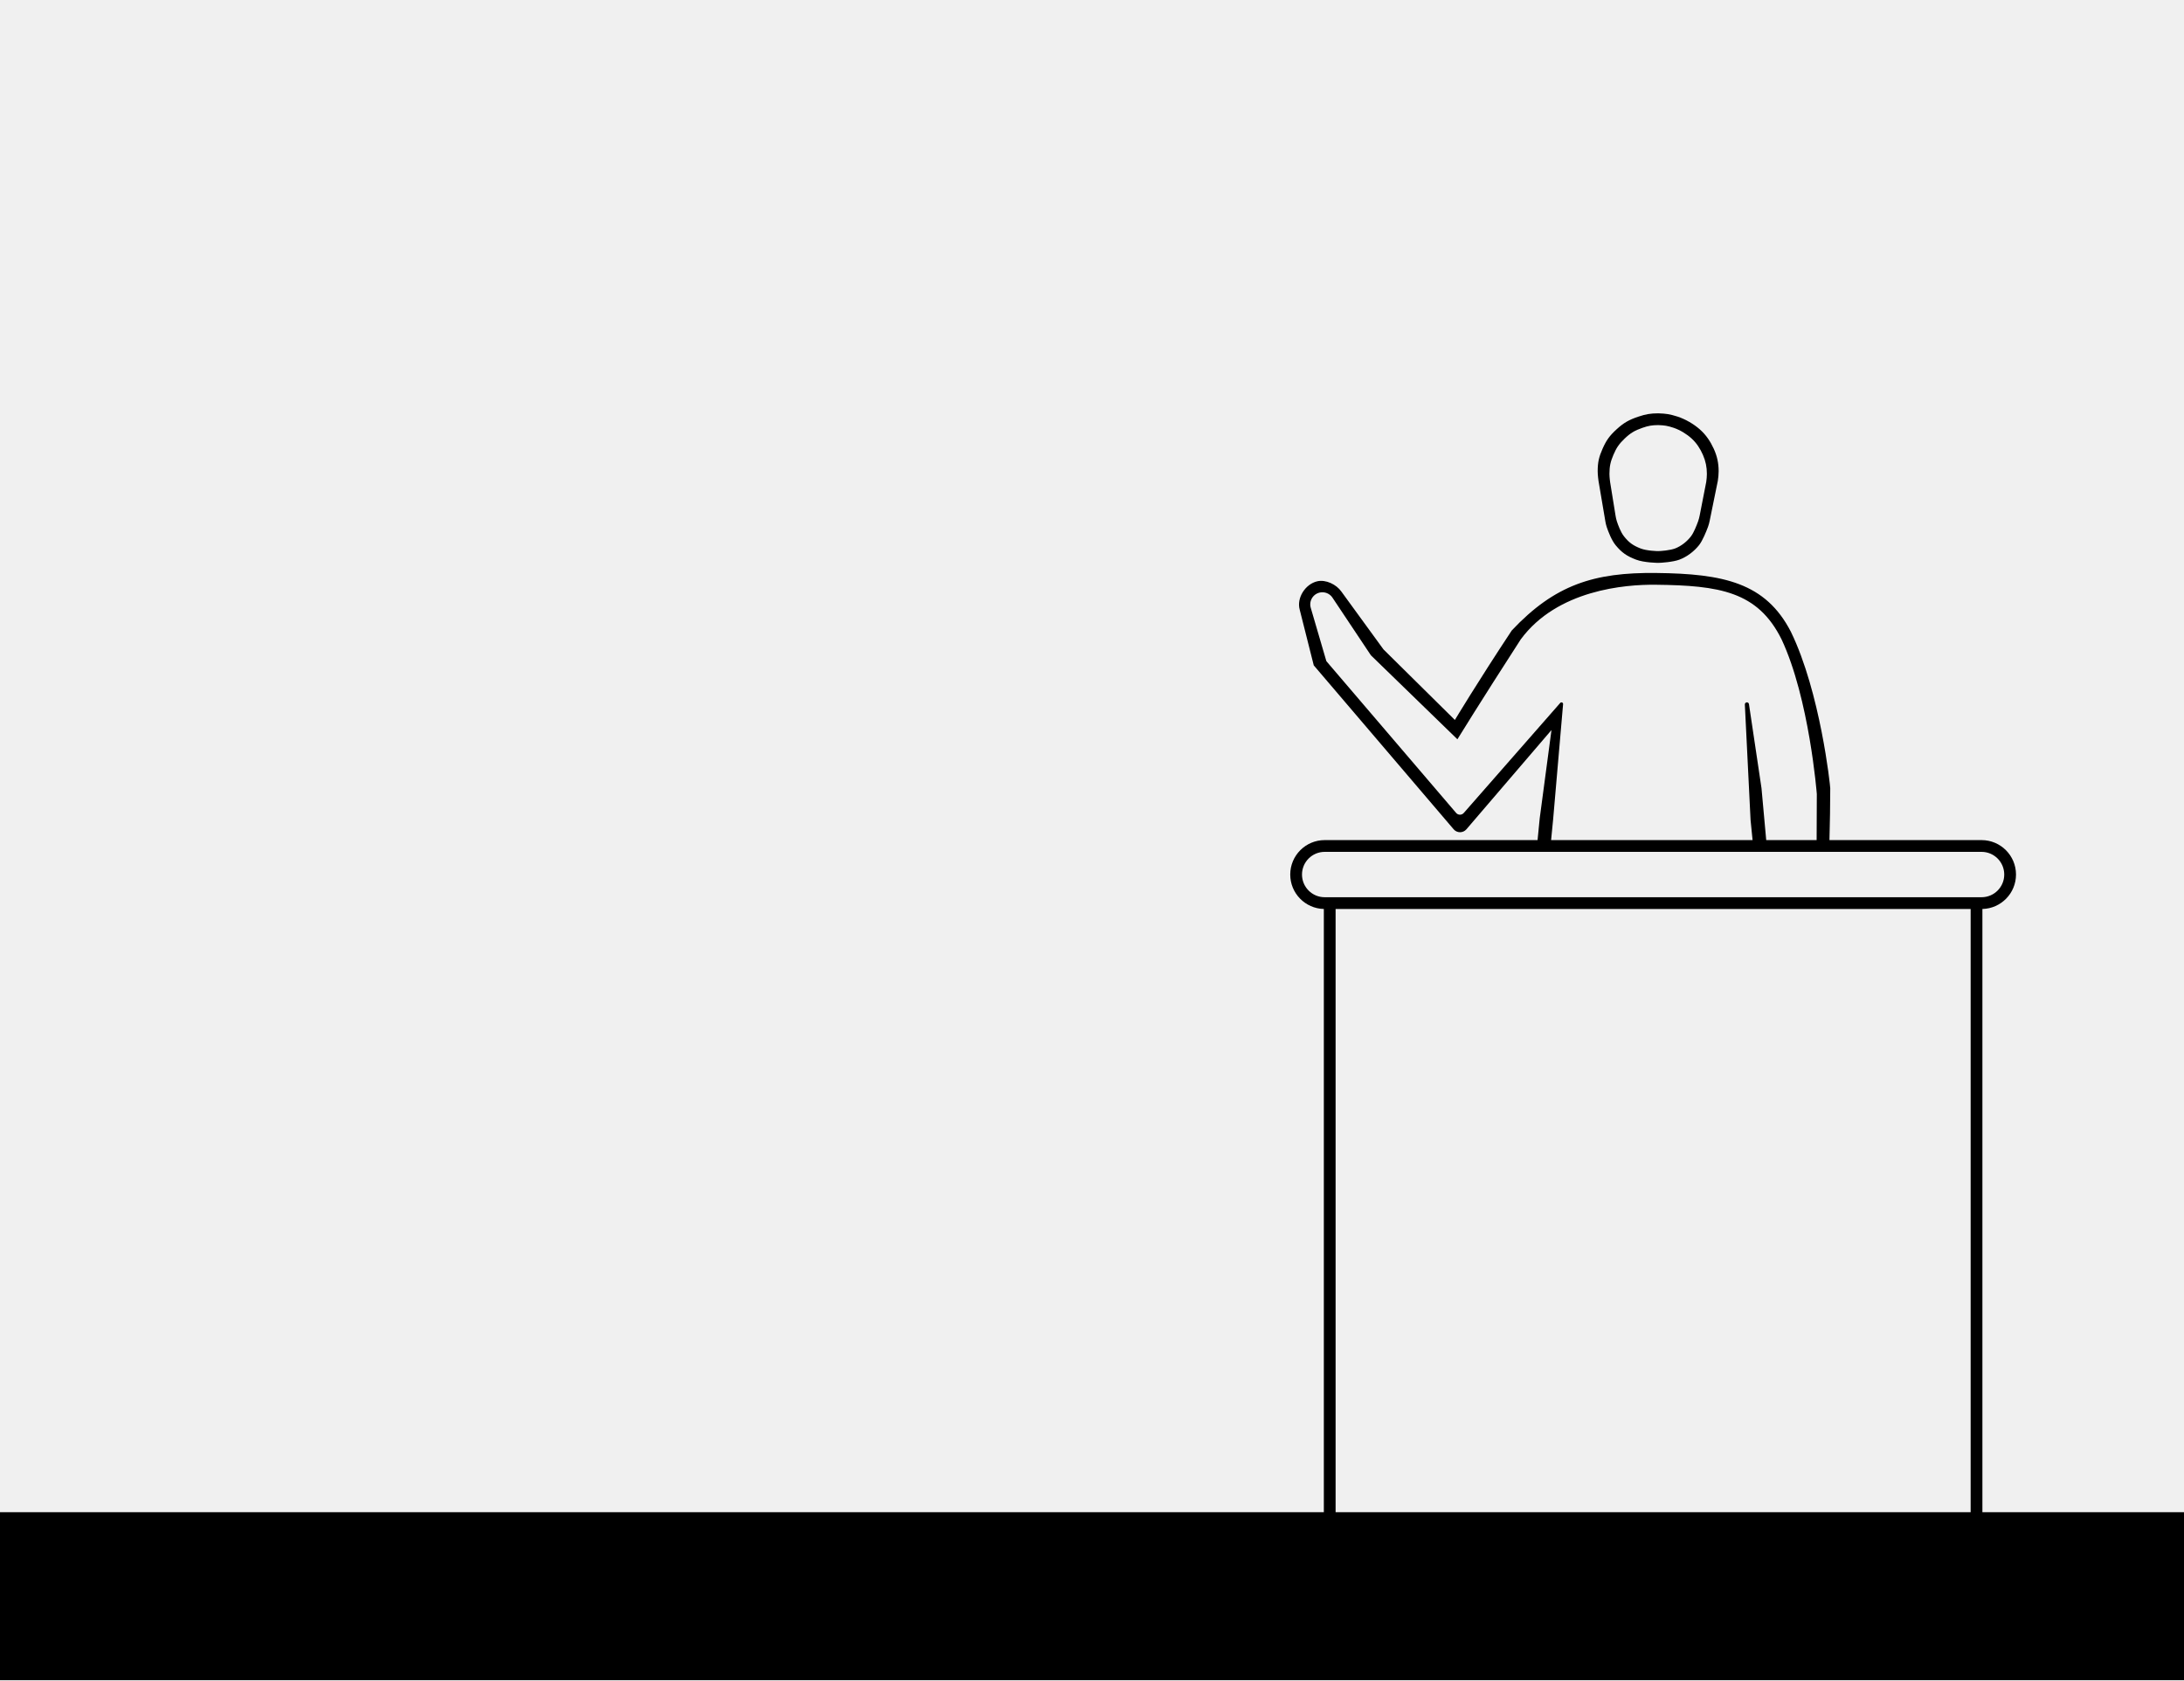
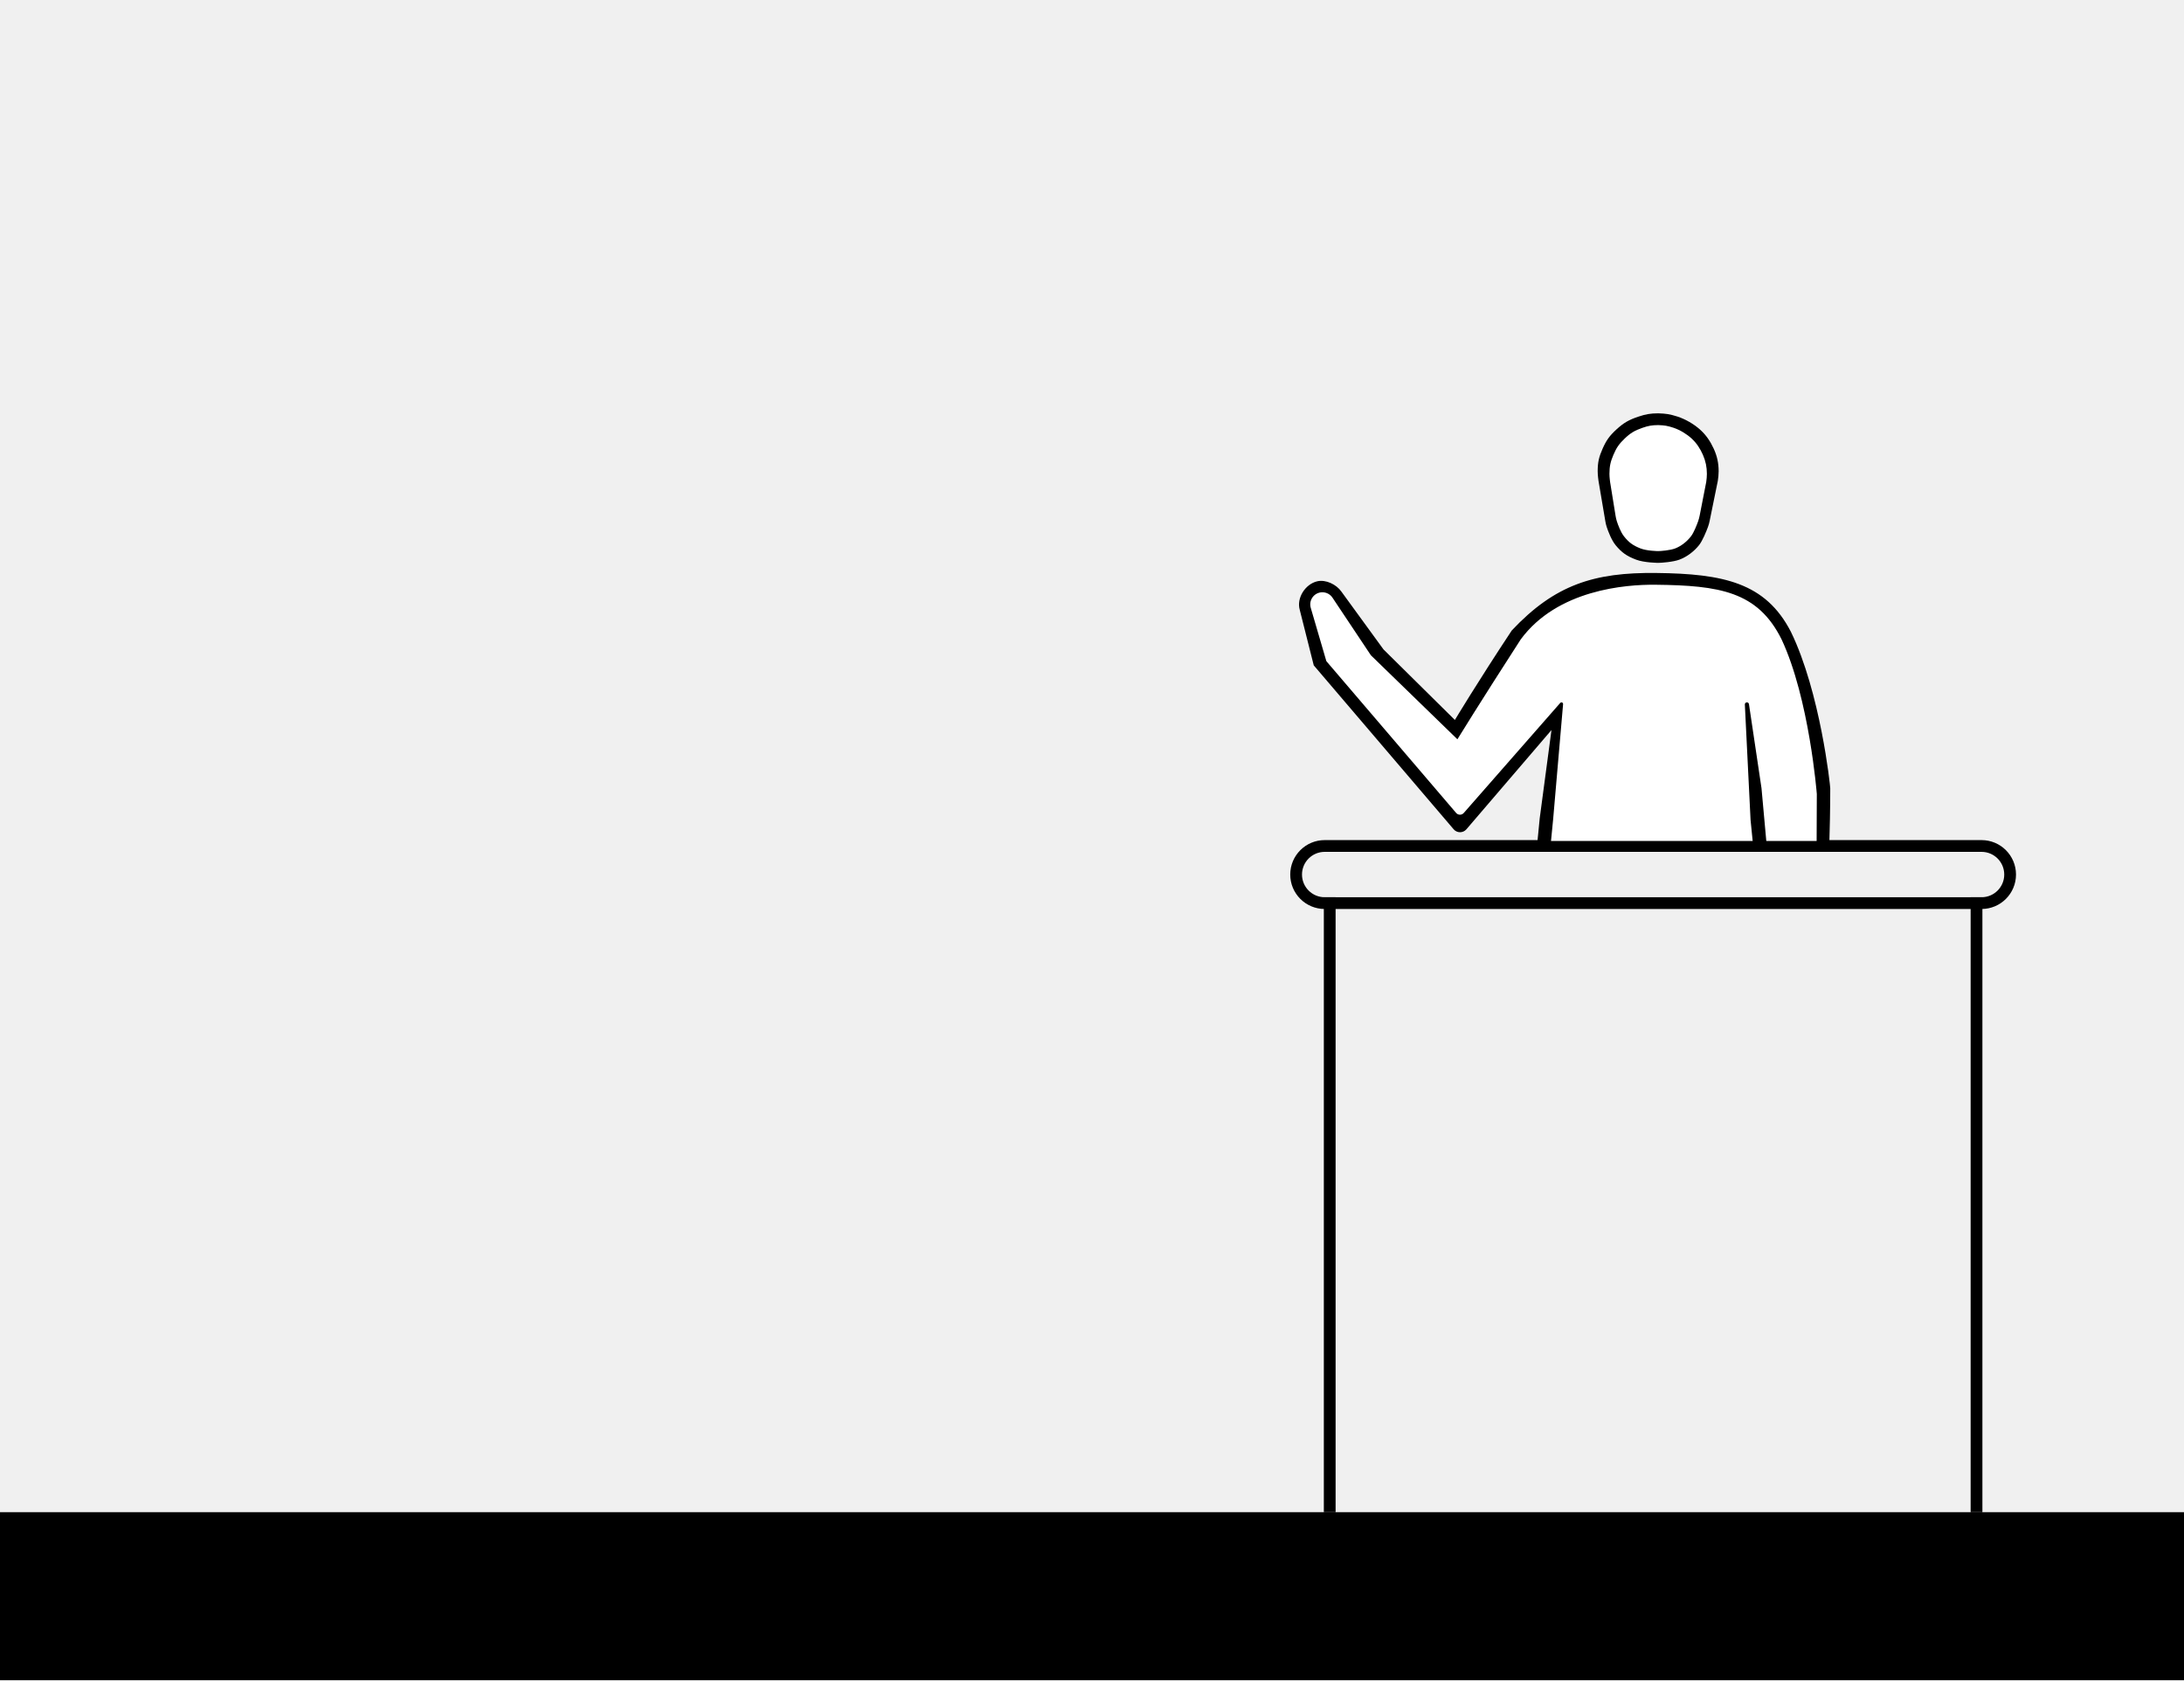
<svg xmlns="http://www.w3.org/2000/svg" width="1300" height="1000" viewBox="0 0 1300 1000" fill="none">
-   <path fill-rule="evenodd" clip-rule="evenodd" d="M987 335c1.842-.004 8.88-.506 12.649-1.914 4.511-1.684 8.751-4.937 11.671-8.613 2.11-2.652 4.28-8.036 5.32-10.829a25.09 25.09 0 0 0 1.01-3.617l4.86-23.833c.29-1.783.49-3.939.49-5.742 0-4.783-.91-9.015-2.92-13.398-2.01-4.383-4.59-8.232-8.27-11.484-3.68-3.252-8.52-6.048-13.262-7.625-4.737-1.466-6.585-1.778-11.548-1.945-4.624.038-7.296.483-11.676 1.945-5.64 1.883-8.779 3.629-13.135 7.625-4.085 3.749-6.038 6.446-8.27 11.484-2.173 4.905-2.899 8.047-2.919 13.398-.008 2.25.487 5.742.487 5.742l4.093 24.154c.19 1.122.439 2.231.801 3.31.884 2.63 2.832 7.831 5.322 10.853 3.679 4.466 6.714 6.496 12.162 8.575C978.699 334.931 987 335 987 335Zm0-7c1.484-.004 7.153-.427 10.189-1.613 3.631-1.419 7.051-4.16 9.401-7.258 1.65-2.168 3.34-6.503 4.21-8.91.4-1.135.7-2.302.93-3.486l3.88-19.862c.23-1.502.39-3.319.39-4.839 0-4.03-.73-7.596-2.35-11.29-1.62-3.694-3.7-6.937-6.66-9.677-2.97-2.741-6.87-5.097-10.688-6.426-3.815-1.236-5.304-1.498-9.302-1.639-3.725.032-5.878.407-9.405 1.639-4.544 1.587-7.073 3.058-10.581 6.426-3.292 3.159-4.864 5.431-6.663 9.677-1.75 4.134-2.335 6.781-2.351 11.29-.007 1.896.392 4.839.392 4.839l3.265 20.155c.174 1.079.403 2.145.741 3.184.739 2.271 2.275 6.477 4.224 8.951 2.963 3.764 5.408 5.474 9.797 7.226C980.313 327.942 987 328 987 328Zm102.43 141.162c0-1.662-5.91-57.127-23.43-93.162-15.05-29.175-40.06-34.545-80.183-34.979-36.975-.426-60.317 6.979-85.944 34.197C879.5 406 866 428.5 866 428.5l-42.5-42-25.047-34.394c-2.992-4.281-9.286-7.313-14.375-6.135-7.119 1.649-12.415 9.915-10.427 16.948L782 396l83.242 97.535a5 5 0 0 0 7.594.066L923.5 434.5l-7 52.5-1.279 13H788.5c-11.322 0-20.5 9.178-20.5 20.5 0 11.155 8.909 20.229 20 20.494V900H0v100h1300V900h-120V540.994c11.09-.265 20-9.339 20-20.494 0-11.322-9.18-20.5-20.5-20.5h-90.54c.28-10.498.47-21.054.47-30.838Zm-8.1 30.838.11-27.529h-.01s-4.44-56.684-20.98-91.956c-14.2-28.557-36.99-32.069-74.96-32.494-17.99-.213-58.49 2.979-80.27 32.494C881 418.021 867.5 440 867.5 440L816 390l-22.857-34.285a7.22 7.22 0 0 0-6.007-3.215c-4.816 0-8.282 4.626-6.929 9.248L789.5 393.5l77.233 90.32a3 3 0 0 0 4.561.023l57.416-65.487a.97.97 0 0 1 1.699.717L924.5 487.5l-1.23 12.5h119.93l-1.2-12-3.4-68.664a1.235 1.235 0 0 1 1.24-1.324c.61.005 1.13.462 1.21 1.07l7.46 50.009 2.81 30.909h30.01Zm91.67 41v359H795V541h378Zm6.5-7c7.46 0 13.5-6.044 13.5-13.5s-6.04-13.5-13.5-13.5h-391c-7.456 0-13.5 6.044-13.5 13.5s6.044 13.5 13.5 13.5h391Z" fill="#000" />
+   <path d="M0 900H1300V1000H0V900Z" fill="black" />
+   <path d="M788 534H795V900H788V534Z" fill="black" />
+   <path d="M1173 534H1180V900H1173V534Z" fill="black" />
+   <path fill-rule="evenodd" clip-rule="evenodd" d="M788.5 500C777.178 500 768 509.178 768 520.5C768 531.822 777.178 541 788.5 541H1179.5C1190.82 541 1200 531.822 1200 520.5C1200 509.178 1190.82 500 1179.5 500H788.5ZM788.5 507C781.044 507 775 513.044 775 520.5C775 527.956 781.044 534 788.5 534H984H1179.5C1186.96 534 1193 527.956 1193 520.5C1193 513.044 1186.96 507 1179.5 507H788.5Z" fill="black" />
+   <path d="M1061 375.996C1078.53 412.031 1084.5 470 1084.5 470C1084.5 481.495 1084.87 488.22 1084.5 500.5H921L922.82 484L927.5 423.5L872.5 486.996C870.484 489.308 866.881 489.277 864.906 486.93L787.5 396L778 365.5C776.013 358.468 776.883 352.649 784.002 351C789.091 349.822 791.509 350.22 794.502 354.5L818.502 388.5L867.502 434.496C867.502 434.496 887.128 406.778 907.502 375.996C932 353.5 948.027 346.542 985.002 346.967C1025.12 347.402 1049.33 352 1061 375.996Z" fill="white" />
+   <path d="M1066 376C1083.52 412.035 1089.43 467.5 1089.43 469.163C1089.43 480.657 1089.17 493.22 1088.8 505.5H1081.31L1081.44 472.471H1081.43C1081.43 472.471 1076.99 415.787 1060.45 380.515C1046.25 351.958 1023.46 348.446 985.489 348.021C967.499 347.808 926.999 351 905.219 380.515C880.999 418.021 867.499 440 867.499 440L815.999 390L793.143 355.715C791.804 353.707 789.55 352.5 787.135 352.5C782.319 352.5 778.853 357.126 780.206 361.748L789.499 393.5L866.733 483.82C867.923 485.227 870.089 485.239 871.294 483.843L928.71 418.356C928.894 418.143 929.161 418.021 929.443 418.021C930.011 418.021 930.457 418.507 930.409 419.073L924.499 487.5L922.729 505.5H914.68L916.499 487L923.499 434.5L872.835 493.601C870.819 495.913 867.216 495.882 865.241 493.535L781.999 396L773.65 362.919C771.663 355.886 776.958 347.62 784.078 345.971C789.166 344.793 795.46 347.825 798.453 352.106L823.499 386.5L865.999 428.5C865.999 428.5 879.499 406 899.873 375.218C925.499 348 948.841 340.595 985.816 341.021C1025.94 341.455 1050.95 346.825 1066 376Z" fill="black" />
+   <path d="M1038.6 419.336L1042 488L1043.75 505.5H1051.82L1048.51 469.091L1041.05 419.082C1040.97 418.474 1040.45 418.017 1039.84 418.012C1039.12 418.006 1038.55 418.618 1038.6 419.336Z" fill="black" />
+   <path d="M999.649 333.086C995.88 334.494 988.842 334.996 987 335C987 335 978.699 334.931 973.865 333.086C968.417 331.007 965.382 328.977 961.703 324.511C959.213 321.489 957.265 316.288 956.381 313.658C956.019 312.579 955.77 311.47 955.58 310.348L951.487 286.194C951.487 286.194 950.992 282.702 951 280.452C951.02 275.101 951.746 271.959 953.919 267.054C956.151 262.016 958.103 259.319 962.189 255.57C966.545 251.574 969.684 249.828 975.324 247.945C979.704 246.483 982.376 246.038 987 246C991.963 246.167 993.811 246.478 998.548 247.945C1003.29 249.522 1008.13 252.318 1011.81 255.57C1015.49 258.822 1018.07 262.671 1020.08 267.054C1022.09 271.437 1023 275.669 1023 280.452C1023 282.255 1022.8 284.411 1022.51 286.194L1017.65 310.027C1017.4 311.256 1017.07 312.468 1016.64 313.644C1015.6 316.437 1013.43 321.821 1011.32 324.473C1008.4 328.149 1004.16 331.402 999.649 333.086Z" fill="black" />
+   <path d="M997.189 326.387C994.153 327.573 988.484 327.996 987 328C987 328 980.313 327.942 976.419 326.387C972.03 324.635 969.585 322.925 966.622 319.161C964.673 316.687 963.137 312.481 962.398 310.21C962.06 309.171 961.831 308.105 961.657 307.026L958.392 286.871C958.392 286.871 957.993 283.928 958 282.032C958.016 277.523 958.601 274.876 960.351 270.742C962.15 266.496 963.722 264.224 967.014 261.065C970.522 257.697 973.051 256.226 977.595 254.639C981.122 253.407 983.275 253.032 987 253C990.998 253.141 992.487 253.403 996.302 254.639C1000.12 255.968 1004.02 258.324 1006.99 261.065C1009.95 263.805 1012.03 267.048 1013.65 270.742C1015.27 274.436 1016 278.002 1016 282.032C1016 283.552 1015.84 285.369 1015.61 286.871L1011.73 306.733C1011.5 307.917 1011.2 309.084 1010.8 310.219C1009.93 312.626 1008.24 316.961 1006.59 319.129C1004.24 322.227 1000.82 324.968 997.189 326.387Z" fill="white" />
</svg>
